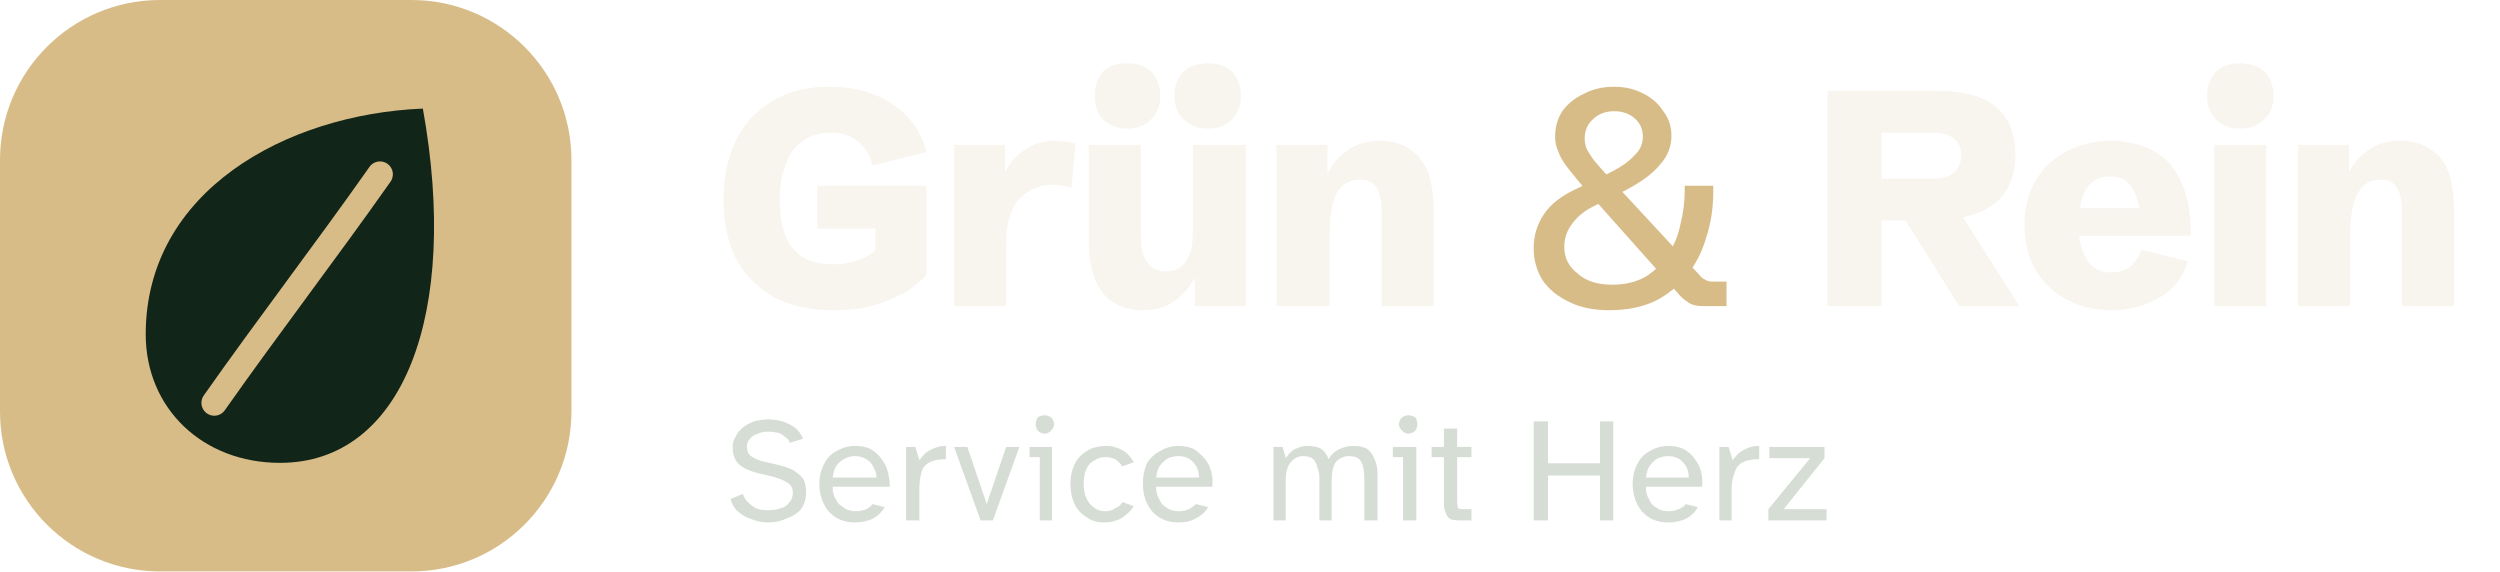
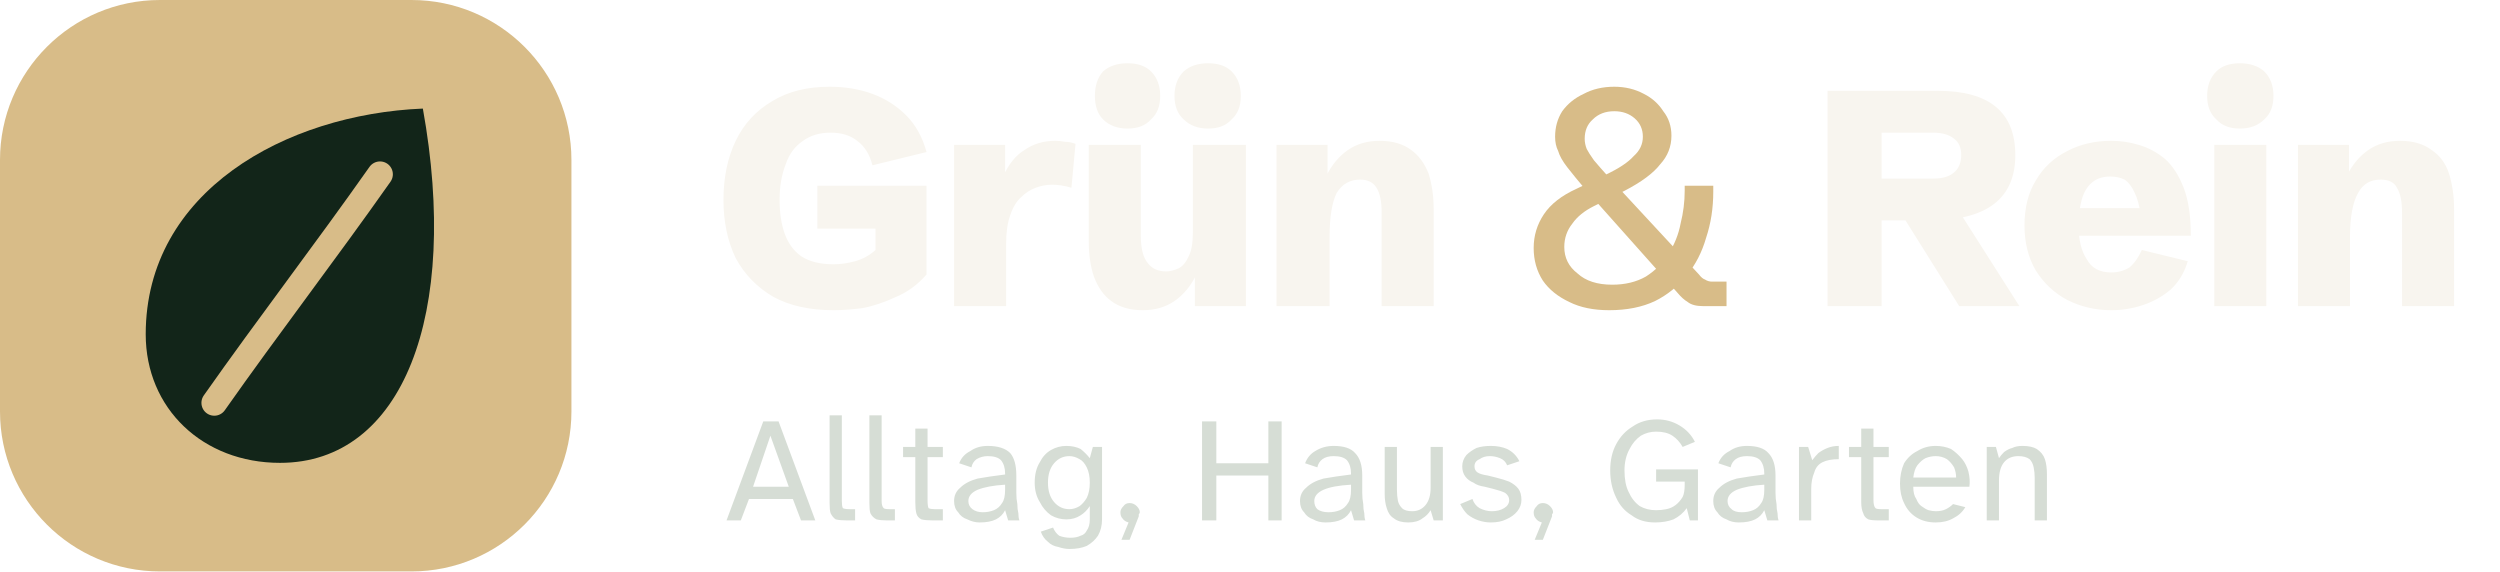
<svg xmlns="http://www.w3.org/2000/svg" viewBox="0 0 245 56" width="245" height="56" role="img" aria-labelledby="t">
  <g transform="translate(0 0) scale(0.56)">
    <rect width="100" height="100" rx="28" fill="#D8BC88" />
    <path d="M74 19C50 20 25.5 33.5 25.5 58.5 25.5 71.5 35.5 81 49 81 70.5 81 80.5 55 74 19Z" fill="#122519" />
    <path d="M37.5 70.5C47 57 57 44 66.5 30.5" fill="none" stroke="#D8BC88" stroke-width="4.5" stroke-linecap="round" />
  </g>
  <path fill="#F8F5EF" d="M81.7 30.4Q78.2 30.4 75.8 29.1Q73.4 27.7 72.1 25.3Q70.9 22.8 70.9 19.6Q70.9 16.3 72.1 13.8Q73.3 11.3 75.7 9.9Q78 8.5 81.3 8.5Q83.6 8.5 85.5 9.2Q87.4 9.9 88.8 11.3Q90.2 12.7 90.8 14.9L85.5 16.2Q85.1 14.6 84 13.8Q83 13 81.4 13Q79.8 13 78.7 13.8Q77.5 14.6 77 16.1Q76.4 17.6 76.4 19.6Q76.4 21.5 76.9 22.9Q77.4 24.3 78.5 25.1Q79.7 25.9 81.7 25.9Q82.7 25.9 83.8 25.6Q84.9 25.3 85.8 24.5L85.8 21.2L87.8 22.4L80.1 22.4L80.1 18.2L90.8 18.2L90.8 26.9Q89.5 28.4 87.8 29.1Q86.1 29.9 84.5 30.2Q82.9 30.4 81.7 30.4ZM93.5 30L93.5 14.2L98.5 14.2L98.5 17.8L98.3 17.3Q99.1 15.5 100.4 14.7Q101.7 13.8 103.4 13.8Q103.9 13.8 104.4 13.9Q104.9 13.9 105.4 14.1L105 18.4Q104 18.1 103.1 18.1Q102.3 18.1 101.5 18.4Q100.7 18.7 100.1 19.3Q99.4 19.9 99 21.1Q98.6 22.2 98.6 23.9L98.6 30ZM112 30.4Q110.1 30.4 108.9 29.5Q107.8 28.7 107.2 27.1Q106.7 25.6 106.7 23.7L106.7 14.2L111.8 14.2L111.8 23.1Q111.8 25 112.5 25.8Q113.1 26.6 114.3 26.6Q114.8 26.6 115.5 26.3Q116.1 26 116.5 25.1Q116.9 24.3 116.9 22.8L116.9 14.2L122.1 14.2L122.1 30L117.1 30L117.1 26.3L117.2 27Q116.4 28.6 115.1 29.5Q113.8 30.4 112 30.4ZM110.5 12.6Q109 12.6 108.1 11.7Q107.3 10.9 107.3 9.4Q107.3 7.9 108.1 7Q109 6.2 110.5 6.2Q112 6.2 112.8 7Q113.7 7.9 113.7 9.4Q113.7 10.9 112.8 11.7Q112 12.6 110.5 12.6ZM118.4 12.6Q116.9 12.6 116 11.7Q115.1 10.9 115.1 9.4Q115.1 7.9 116 7Q116.9 6.2 118.4 6.2Q119.9 6.2 120.7 7Q121.6 7.9 121.6 9.4Q121.6 10.9 120.7 11.7Q119.9 12.6 118.4 12.6ZM125.1 30L125.1 14.2L130.1 14.2L130.1 17.9L130 17.2Q130.8 15.6 132.1 14.7Q133.4 13.8 135.2 13.8Q137.1 13.8 138.3 14.7Q139.4 15.5 140 17Q140.5 18.6 140.5 20.5L140.5 30L135.4 30L135.4 20.8Q135.4 19.2 134.9 18.4Q134.4 17.6 133.3 17.6Q131.8 17.6 131 18.9Q130.3 20.3 130.3 23.2L130.3 30ZM179.1 30L179.1 8.9L189.9 8.9Q197.5 8.9 197.5 15.2Q197.5 21.6 189.1 21.6L184.4 21.6L184.4 30ZM192 30L185.8 20.1L191.6 20.1L197.9 30ZM184.4 17.5L189.5 17.5Q190.8 17.5 191.5 16.9Q192.2 16.3 192.2 15.2Q192.2 14.1 191.5 13.6Q190.8 13 189.4 13L184.4 13ZM206.9 30.4Q204.6 30.4 202.6 29.4Q200.7 28.4 199.5 26.5Q198.4 24.6 198.4 22.1Q198.4 19.5 199.5 17.7Q200.6 15.8 202.6 14.8Q204.5 13.8 206.9 13.8Q208.3 13.8 209.6 14.2Q211 14.6 212.2 15.6Q213.3 16.6 214 18.4Q214.7 20.2 214.7 23.1L201.7 23.1L201.7 20.4L210.1 20.4L209.8 21.1Q209.6 19.7 209.2 18.9Q208.8 18 208.2 17.6Q207.6 17.3 206.8 17.3Q205.7 17.3 205 17.9Q204.3 18.5 204 19.6Q203.7 20.7 203.7 22.1Q203.7 24.2 204.5 25.4Q205.2 26.7 206.9 26.7Q207.9 26.7 208.7 26.2Q209.4 25.6 209.9 24.5L214.4 25.6Q213.9 27.3 212.7 28.4Q211.5 29.4 210 29.9Q208.5 30.4 206.9 30.4ZM217 30L217 14.2L222.1 14.2L222.1 30ZM219.5 12.6Q218 12.6 217.2 11.7Q216.3 10.9 216.3 9.4Q216.3 7.9 217.2 7Q218 6.2 219.5 6.2Q221 6.2 221.9 7Q222.8 7.9 222.8 9.4Q222.8 10.9 221.9 11.7Q221 12.6 219.5 12.6ZM225.2 30L225.2 14.2L230.2 14.2L230.2 17.9L230 17.2Q230.8 15.6 232.1 14.7Q233.4 13.8 235.2 13.8Q237.1 13.8 238.3 14.7Q239.5 15.5 240 17Q240.5 18.6 240.5 20.5L240.5 30L235.4 30L235.4 20.8Q235.4 19.2 234.9 18.4Q234.5 17.6 233.3 17.6Q231.8 17.6 231.1 18.9Q230.3 20.3 230.3 23.2L230.3 30Z" />
  <path fill="#D8BC88" d="M157.7 30.4Q155.4 30.4 153.8 29.6Q152.1 28.8 151.2 27.5Q150.3 26.1 150.3 24.3Q150.3 22.5 151.3 21Q152.3 19.5 154.5 18.5L157.4 17.1Q159.3 16.2 160.1 15.3Q161 14.5 161 13.4Q161 12.3 160.2 11.6Q159.4 10.9 158.2 10.9Q156.9 10.9 156.1 11.7Q155.3 12.4 155.3 13.6Q155.3 14.1 155.5 14.6Q155.7 15 156.2 15.7Q156.7 16.3 157.6 17.3L166.5 26.9Q166.8 27.3 167.1 27.4Q167.4 27.6 167.8 27.6L169.2 27.6L169.2 30L166.9 30Q165.9 30 165.4 29.6Q164.9 29.3 164.4 28.7L155.4 18.6Q154.3 17.3 153.6 16.4Q152.9 15.5 152.7 14.8Q152.4 14.2 152.4 13.4Q152.4 12 153.1 10.9Q153.9 9.8 155.2 9.2Q156.5 8.5 158.2 8.5Q159.8 8.5 161.1 9.2Q162.3 9.8 163 10.9Q163.8 11.9 163.8 13.3Q163.8 14.9 162.7 16.1Q161.7 17.4 159.2 18.7L156.2 20.2Q154.8 20.9 154.1 21.9Q153.3 22.9 153.3 24.2Q153.3 25.8 154.6 26.8Q155.8 27.9 158 27.9Q159.9 27.9 161.3 27.1Q162.7 26.2 163.5 24.9Q164.4 23.5 164.7 21.9Q165.1 20.3 165.1 18.7L165.1 18.2L167.9 18.2L167.9 18.8Q167.9 21.2 167.2 23.3Q166.6 25.4 165.3 27Q164 28.6 162.2 29.5Q160.3 30.4 157.7 30.4Z" />
-   <path fill="#D6DDD5" d="M75.3 51.2Q74.5 51.2 73.7 50.9Q73 50.7 72.4 50.2Q71.8 49.7 71.6 48.9L72.8 48.4Q73 49 73.4 49.3Q73.8 49.7 74.3 49.9Q74.8 50 75.3 50Q76 50 76.5 49.8Q77 49.7 77.3 49.3Q77.7 48.9 77.7 48.3Q77.7 47.7 77.3 47.4Q76.8 47 75.7 46.7L74.4 46.4Q73.6 46.2 73 45.9Q72.4 45.6 72.1 45.1Q71.8 44.6 71.8 43.8Q71.8 43.2 72.1 42.8Q72.3 42.3 72.8 41.9Q73.3 41.5 73.9 41.3Q74.6 41.1 75.3 41.1Q76 41.1 76.7 41.3Q77.3 41.5 77.9 41.9Q78.4 42.3 78.7 43L77.4 43.4Q77.3 43 76.9 42.8Q76.6 42.5 76.2 42.4Q75.7 42.3 75.3 42.3Q74.7 42.3 74.3 42.5Q73.8 42.6 73.5 43Q73.2 43.3 73.2 43.8Q73.2 44.4 73.6 44.7Q74 45 74.7 45.2L76 45.5Q76.9 45.7 77.6 46Q78.3 46.4 78.7 46.9Q79 47.4 79 48.3Q79 49.2 78.5 49.9Q78 50.5 77.1 50.8Q76.3 51.2 75.3 51.2ZM83.8 51.2Q82.7 51.2 81.9 50.7Q81.1 50.2 80.7 49.3Q80.3 48.5 80.3 47.4Q80.3 46.3 80.8 45.4Q81.2 44.6 82 44.2Q82.8 43.7 83.8 43.7Q84.7 43.7 85.3 44Q86 44.4 86.4 45Q86.8 45.5 87 46.2Q87.2 47 87.2 47.7L81.6 47.7Q81.6 48.5 81.9 48.9Q82.1 49.4 82.5 49.6Q82.8 49.9 83.2 50Q83.5 50.1 83.8 50.1Q84.4 50.1 84.9 49.9Q85.3 49.7 85.5 49.4L86.7 49.7Q86.3 50.4 85.6 50.8Q84.8 51.2 83.8 51.2ZM81.6 46.8L85.9 46.8Q85.9 46.3 85.6 45.8Q85.4 45.3 84.9 45Q84.4 44.7 83.8 44.7Q83.3 44.7 82.9 44.9Q82.4 45.1 82 45.6Q81.7 46 81.6 46.8ZM88.8 51L88.8 43.8L89.7 43.8L90.1 45.1Q90.4 44.7 90.7 44.4Q91.1 44.1 91.6 43.9Q92.1 43.7 92.7 43.7L92.7 45Q91.7 45 91.1 45.3Q90.5 45.6 90.3 46.3Q90.1 47 90.1 47.9L90.1 51ZM96.1 51L93.5 43.8L94.8 43.8L96.7 49.4L98.6 43.8L99.9 43.8L97.3 51ZM101.9 51L101.9 44.8L100.9 44.8L100.9 43.8L103.1 43.8L103.1 51ZM102.4 42.5Q102 42.5 101.7 42.2Q101.5 41.9 101.5 41.6Q101.5 41.2 101.7 40.9Q102 40.7 102.4 40.7Q102.7 40.7 103 40.9Q103.3 41.2 103.3 41.6Q103.3 41.9 103 42.2Q102.7 42.5 102.4 42.5ZM108.2 51.2Q107.2 51.2 106.5 50.7Q105.7 50.2 105.3 49.4Q104.9 48.5 104.9 47.4Q104.9 46.4 105.3 45.5Q105.7 44.7 106.5 44.2Q107.3 43.7 108.4 43.7Q109 43.7 109.5 43.9Q110.1 44.1 110.5 44.5Q110.9 44.9 111.1 45.3L110 45.7Q109.7 45.3 109.3 45Q108.8 44.8 108.3 44.8Q107.7 44.8 107.3 45.1Q106.8 45.3 106.5 45.9Q106.2 46.5 106.2 47.4Q106.2 48.3 106.5 48.9Q106.8 49.5 107.3 49.8Q107.7 50.1 108.3 50.1Q108.9 50.1 109.3 49.8Q109.8 49.6 110 49.2L111.1 49.6Q110.9 50 110.4 50.4Q110 50.8 109.4 51Q108.9 51.2 108.2 51.2ZM115.5 51.2Q114.4 51.2 113.6 50.7Q112.8 50.2 112.4 49.3Q112 48.5 112 47.4Q112 46.3 112.4 45.4Q112.9 44.6 113.7 44.2Q114.5 43.7 115.5 43.7Q116.3 43.7 117 44Q117.6 44.4 118.1 45Q118.5 45.5 118.7 46.2Q118.9 47 118.8 47.7L113.3 47.7Q113.3 48.5 113.6 48.9Q113.8 49.4 114.1 49.6Q114.5 49.9 114.8 50Q115.2 50.1 115.5 50.1Q116.1 50.1 116.5 49.9Q116.9 49.7 117.2 49.4L118.4 49.7Q118 50.4 117.2 50.8Q116.5 51.2 115.5 51.2ZM113.3 46.8L117.5 46.8Q117.5 46.3 117.3 45.8Q117 45.3 116.6 45Q116.1 44.7 115.5 44.7Q115 44.7 114.5 44.9Q114.1 45.1 113.7 45.6Q113.4 46 113.3 46.8ZM124.8 51L124.8 43.8L125.7 43.8L126 44.9Q126.2 44.6 126.5 44.3Q126.8 44 127.2 43.9Q127.6 43.7 128.1 43.7Q129 43.7 129.5 44Q130 44.4 130.2 45Q130.6 44.3 131.3 44Q131.9 43.7 132.6 43.7Q133.5 43.7 134 44Q134.5 44.4 134.7 45Q135 45.6 135 46.5L135 51L133.7 51L133.7 46.8Q133.7 46.3 133.6 45.8Q133.5 45.3 133.2 45Q132.9 44.7 132.2 44.7Q131.4 44.7 130.9 45.3Q130.5 45.9 130.5 47.1L130.5 51L129.3 51L129.3 46.8Q129.3 46.3 129.1 45.8Q129 45.3 128.7 45Q128.4 44.7 127.7 44.7Q127.2 44.7 126.8 45Q126.4 45.3 126.2 45.8Q126 46.3 126 47.1L126 51ZM137.5 51L137.5 44.8L136.5 44.8L136.5 43.8L138.8 43.8L138.8 51ZM138 42.5Q137.7 42.5 137.4 42.2Q137.1 41.9 137.1 41.6Q137.1 41.2 137.4 40.9Q137.7 40.7 138 40.7Q138.4 40.7 138.7 40.9Q138.9 41.2 138.9 41.6Q138.9 41.9 138.7 42.2Q138.4 42.5 138 42.5ZM143.2 51Q142.5 51 142.2 50.9Q141.8 50.7 141.7 50.3Q141.5 49.9 141.5 49.2L141.5 44.8L140.3 44.8L140.3 43.8L141.5 43.8L141.5 42L142.8 42L142.8 43.8L144.2 43.8L144.2 44.8L142.8 44.8L142.8 49Q142.8 49.6 142.9 49.8Q143 49.9 143.5 49.9L144.2 49.9L144.2 51ZM150.3 51L150.3 41.3L151.7 41.3L151.7 45.4L156.8 45.4L156.8 41.3L158.1 41.3L158.1 51L156.8 51L156.8 46.6L151.7 46.6L151.7 51ZM163.5 51.2Q162.4 51.2 161.6 50.7Q160.8 50.2 160.4 49.3Q160 48.5 160 47.4Q160 46.3 160.5 45.4Q160.9 44.6 161.7 44.2Q162.5 43.7 163.5 43.7Q164.3 43.7 165 44Q165.7 44.4 166.1 45Q166.5 45.5 166.7 46.2Q166.9 47 166.8 47.7L161.3 47.7Q161.3 48.5 161.6 48.9Q161.8 49.4 162.1 49.6Q162.5 49.9 162.8 50Q163.2 50.1 163.5 50.1Q164.1 50.1 164.5 49.9Q165 49.7 165.2 49.4L166.4 49.7Q166 50.4 165.3 50.8Q164.5 51.2 163.5 51.2ZM161.3 46.8L165.5 46.8Q165.5 46.3 165.3 45.8Q165 45.3 164.6 45Q164.1 44.7 163.5 44.7Q163 44.7 162.5 44.9Q162.1 45.1 161.7 45.6Q161.4 46 161.3 46.8ZM168.5 51L168.5 43.8L169.4 43.8L169.8 45.1Q170.1 44.7 170.4 44.4Q170.8 44.1 171.3 43.9Q171.8 43.7 172.4 43.7L172.4 45Q171.4 45 170.8 45.3Q170.2 45.6 170 46.3Q169.7 47 169.7 47.9L169.7 51ZM173.3 51L173.3 49.9L177.4 44.9L173.4 44.9L173.4 43.8L178.8 43.8L178.8 44.9L174.8 49.9L179 49.9L179 51Z" />
+   <path fill="#D6DDD5" d="M71.2 51L74.8 41.3L76.3 41.3L79.9 51L78.5 51L77.7 48.9L73.4 48.9L72.6 51ZM73.8 47.7L77.3 47.7L75.5 42.7ZM83 51Q82.3 51 81.9 50.9Q81.6 50.7 81.4 50.3Q81.3 50 81.3 49.3L81.3 40.7L82.5 40.7L82.5 49.1Q82.5 49.6 82.6 49.8Q82.8 49.9 83.3 49.9L83.8 49.9L83.8 51ZM86.9 51Q86.3 51 85.9 50.9Q85.5 50.7 85.3 50.3Q85.2 50 85.2 49.3L85.2 40.7L86.4 40.7L86.4 49.1Q86.4 49.6 86.6 49.8Q86.7 49.9 87.2 49.9L87.7 49.9L87.7 51ZM91.4 51Q90.7 51 90.3 50.9Q89.9 50.7 89.8 50.3Q89.7 49.9 89.7 49.2L89.7 44.8L88.5 44.8L88.5 43.8L89.7 43.8L89.7 42L90.9 42L90.9 43.8L92.4 43.8L92.4 44.8L90.9 44.8L90.9 49Q90.9 49.6 91 49.8Q91.2 49.9 91.6 49.9L92.4 49.9L92.4 51ZM96 51.2Q95.4 51.2 94.8 50.9Q94.2 50.7 93.9 50.2Q93.5 49.8 93.5 49.1Q93.5 48.3 94.1 47.8Q94.7 47.2 95.8 46.9Q96.9 46.7 98.5 46.5L98.5 46.4Q98.5 45.6 98.1 45.1Q97.7 44.7 96.8 44.7Q96.2 44.7 95.7 45Q95.3 45.3 95.2 45.8L94 45.4Q94.3 44.6 95.1 44.2Q95.8 43.7 96.8 43.7Q98.3 43.7 99 44.4Q99.6 45.1 99.6 46.6L99.6 48.3Q99.6 48.9 99.7 49.4Q99.7 49.9 99.8 50.3Q99.8 50.7 99.9 51L98.8 51L98.5 50Q98.2 50.6 97.6 50.9Q97 51.2 96 51.2ZM96.3 50.2Q96.9 50.2 97.4 50Q97.9 49.8 98.2 49.3Q98.5 48.9 98.5 48L98.5 47.5Q96.8 47.6 95.8 48Q94.9 48.4 94.9 49.1Q94.9 49.6 95.3 49.9Q95.7 50.2 96.3 50.2ZM104.8 53.8Q104.3 53.8 103.7 53.6Q103.1 53.5 102.7 53.1Q102.2 52.7 102 52.1L103.2 51.7Q103.4 52.2 103.8 52.5Q104.3 52.7 104.9 52.7Q105.5 52.7 105.9 52.5Q106.3 52.4 106.5 52Q106.8 51.6 106.8 50.9L106.8 49.6Q106.4 50.2 105.9 50.5Q105.3 50.9 104.5 50.9Q103.7 50.9 103 50.5Q102.3 50 101.9 49.2Q101.4 48.4 101.4 47.3Q101.4 46.1 101.9 45.3Q102.3 44.5 103 44.1Q103.7 43.7 104.5 43.7Q105.3 43.7 105.9 44Q106.4 44.4 106.8 44.9L107.1 43.8L108 43.8L108 50.9Q108 51.8 107.6 52.5Q107.2 53.1 106.5 53.5Q105.8 53.8 104.8 53.8ZM104.8 49.9Q105.3 49.9 105.8 49.6Q106.2 49.3 106.5 48.8Q106.8 48.2 106.8 47.3Q106.8 46.4 106.5 45.8Q106.2 45.2 105.8 45Q105.3 44.7 104.8 44.7Q103.9 44.7 103.3 45.4Q102.7 46.1 102.7 47.3Q102.7 48.5 103.3 49.2Q103.9 49.9 104.8 49.9ZM109.9 52.9L110.6 51.2Q110.2 51.1 110 50.8Q109.8 50.6 109.8 50.2Q109.8 49.9 110.1 49.6Q110.3 49.3 110.7 49.3Q111.1 49.3 111.4 49.6Q111.7 49.9 111.7 50.2Q111.7 50.3 111.6 50.4Q111.6 50.6 111.6 50.6L110.7 52.9ZM117.8 51L117.8 41.3L119.2 41.3L119.2 45.4L124.3 45.4L124.3 41.3L125.6 41.3L125.6 51L124.3 51L124.3 46.6L119.2 46.6L119.2 51ZM129.9 51.2Q129.2 51.2 128.7 50.9Q128.1 50.7 127.8 50.2Q127.4 49.8 127.4 49.1Q127.4 48.3 128 47.8Q128.6 47.2 129.7 46.9Q130.8 46.7 132.4 46.5L132.4 46.4Q132.4 45.6 132 45.1Q131.6 44.7 130.7 44.7Q130 44.7 129.6 45Q129.2 45.3 129.1 45.8L127.9 45.4Q128.2 44.6 128.9 44.2Q129.7 43.7 130.7 43.7Q132.2 43.7 132.8 44.4Q133.5 45.1 133.5 46.6L133.5 48.3Q133.5 48.9 133.6 49.4Q133.6 49.9 133.7 50.3Q133.7 50.7 133.8 51L132.7 51L132.4 50Q132.1 50.6 131.5 50.9Q130.9 51.2 129.9 51.2ZM130.2 50.2Q130.8 50.2 131.3 50Q131.8 49.8 132.1 49.3Q132.4 48.9 132.4 48L132.4 47.5Q130.6 47.6 129.7 48Q128.8 48.4 128.8 49.1Q128.8 49.6 129.1 49.9Q129.5 50.2 130.2 50.2ZM138 51.2Q137.1 51.2 136.6 50.8Q136.1 50.5 135.9 49.8Q135.7 49.2 135.7 48.4L135.7 43.8L136.9 43.8L136.9 48Q136.9 48.6 137 49.1Q137.1 49.5 137.4 49.8Q137.7 50.1 138.4 50.1Q139.2 50.1 139.7 49.5Q140.2 48.9 140.2 47.8L140.2 43.8L141.4 43.8L141.4 51L140.5 51L140.2 50Q139.9 50.5 139.4 50.8Q138.9 51.2 138 51.2ZM146.1 51.2Q145.5 51.2 144.9 51Q144.3 50.8 143.8 50.4Q143.4 50 143.1 49.4L144.3 48.9Q144.5 49.5 145 49.8Q145.6 50.1 146.2 50.1Q146.9 50.1 147.4 49.8Q147.9 49.5 147.9 49Q147.9 48.6 147.5 48.3Q147.1 48.1 146.3 47.9L145.5 47.7Q144.8 47.6 144.4 47.3Q143.9 47.1 143.6 46.7Q143.3 46.3 143.3 45.7Q143.3 45.1 143.7 44.6Q144.1 44.2 144.7 43.9Q145.3 43.7 146.1 43.7Q147 43.7 147.7 44Q148.5 44.4 148.9 45.2L147.7 45.6Q147.5 45.1 147 44.9Q146.5 44.7 146 44.7Q145.4 44.7 145 45Q144.5 45.2 144.5 45.7Q144.5 46.1 144.8 46.3Q145.1 46.5 145.8 46.6L146.6 46.8Q147.4 47 147.9 47.2Q148.5 47.5 148.8 47.9Q149.1 48.3 149.1 49Q149.1 49.6 148.7 50.1Q148.3 50.6 147.6 50.9Q147 51.2 146.1 51.2ZM150.4 52.9L151.1 51.2Q150.7 51.1 150.5 50.8Q150.3 50.6 150.3 50.2Q150.3 49.9 150.6 49.6Q150.8 49.3 151.2 49.3Q151.6 49.3 151.9 49.6Q152.2 49.9 152.2 50.2Q152.2 50.3 152.1 50.4Q152.1 50.6 152.1 50.6L151.2 52.9ZM162.2 51.2Q160.8 51.2 159.9 50.5Q158.9 49.9 158.4 48.8Q157.8 47.6 157.8 46.1Q157.8 44.6 158.4 43.5Q159 42.4 160 41.8Q161 41.1 162.4 41.1Q163.6 41.1 164.6 41.7Q165.6 42.3 166.1 43.3L164.9 43.8Q164.5 43.1 163.9 42.7Q163.3 42.3 162.3 42.3Q161.5 42.3 160.8 42.7Q160.1 43.2 159.7 44Q159.2 44.9 159.2 46.1Q159.2 47.4 159.6 48.2Q160 49.1 160.7 49.6Q161.4 50 162.3 50Q162.8 50 163.3 49.9Q163.8 49.8 164.2 49.5Q164.6 49.2 164.9 48.7Q165.1 48.3 165.1 47.5L165.1 47.2L162.3 47.2L162.3 46L166.4 46L166.4 51L165.6 51L165.3 49.8Q164.8 50.5 164 50.9Q163.2 51.2 162.2 51.2ZM170.4 51.2Q169.7 51.2 169.2 50.9Q168.6 50.7 168.3 50.2Q167.9 49.8 167.9 49.1Q167.9 48.3 168.5 47.8Q169.1 47.2 170.2 46.9Q171.3 46.7 172.9 46.5L172.9 46.4Q172.9 45.6 172.5 45.1Q172.1 44.7 171.2 44.7Q170.5 44.7 170.1 45Q169.7 45.3 169.6 45.8L168.4 45.4Q168.7 44.6 169.5 44.2Q170.2 43.7 171.2 43.7Q172.7 43.7 173.3 44.4Q174 45.1 174 46.6L174 48.3Q174 48.9 174.1 49.4Q174.1 49.9 174.2 50.3Q174.2 50.7 174.3 51L173.2 51L172.9 50Q172.6 50.6 172 50.9Q171.4 51.2 170.4 51.2ZM170.7 50.2Q171.3 50.2 171.8 50Q172.3 49.8 172.6 49.3Q172.9 48.9 172.9 48L172.9 47.5Q171.2 47.6 170.2 48Q169.3 48.4 169.3 49.1Q169.3 49.6 169.7 49.9Q170 50.2 170.7 50.2ZM176.3 51L176.3 43.8L177.2 43.8L177.6 45.1Q177.9 44.7 178.2 44.4Q178.6 44.1 179.1 43.9Q179.6 43.7 180.2 43.7L180.2 45Q179.2 45 178.6 45.3Q178 45.6 177.8 46.3Q177.5 47 177.5 47.9L177.5 51ZM184.1 51Q183.4 51 183.1 50.9Q182.7 50.7 182.6 50.3Q182.4 49.9 182.4 49.2L182.4 44.8L181.2 44.8L181.2 43.8L182.4 43.8L182.4 42L183.6 42L183.6 43.8L185.1 43.8L185.1 44.8L183.6 44.8L183.6 49Q183.6 49.6 183.8 49.8Q183.9 49.9 184.4 49.9L185.1 49.9L185.1 51ZM189.7 51.2Q188.6 51.2 187.8 50.7Q187 50.2 186.6 49.3Q186.2 48.5 186.2 47.4Q186.2 46.3 186.6 45.4Q187.1 44.6 187.9 44.2Q188.7 43.7 189.7 43.7Q190.5 43.7 191.2 44Q191.8 44.4 192.3 45Q192.7 45.5 192.9 46.2Q193.1 47 193 47.7L187.5 47.7Q187.5 48.5 187.8 48.9Q188 49.4 188.3 49.6Q188.7 49.9 189 50Q189.4 50.1 189.7 50.1Q190.3 50.1 190.7 49.9Q191.1 49.7 191.4 49.4L192.6 49.7Q192.2 50.4 191.4 50.8Q190.7 51.2 189.7 51.2ZM187.5 46.8L191.7 46.8Q191.7 46.3 191.5 45.8Q191.2 45.3 190.8 45Q190.3 44.7 189.7 44.7Q189.2 44.7 188.7 44.9Q188.3 45.1 187.9 45.6Q187.6 46 187.5 46.8ZM194.7 51L194.7 43.8L195.6 43.8L195.9 44.9Q196.1 44.6 196.4 44.3Q196.8 44 197.2 43.9Q197.6 43.7 198.2 43.7Q199.1 43.7 199.6 44Q200.2 44.4 200.4 45Q200.6 45.6 200.6 46.5L200.6 51L199.4 51L199.4 46.8Q199.4 46.3 199.3 45.8Q199.2 45.3 198.9 45Q198.5 44.7 197.8 44.7Q196.9 44.7 196.4 45.3Q195.9 45.9 195.9 47.1L195.9 51Z" />
</svg>
